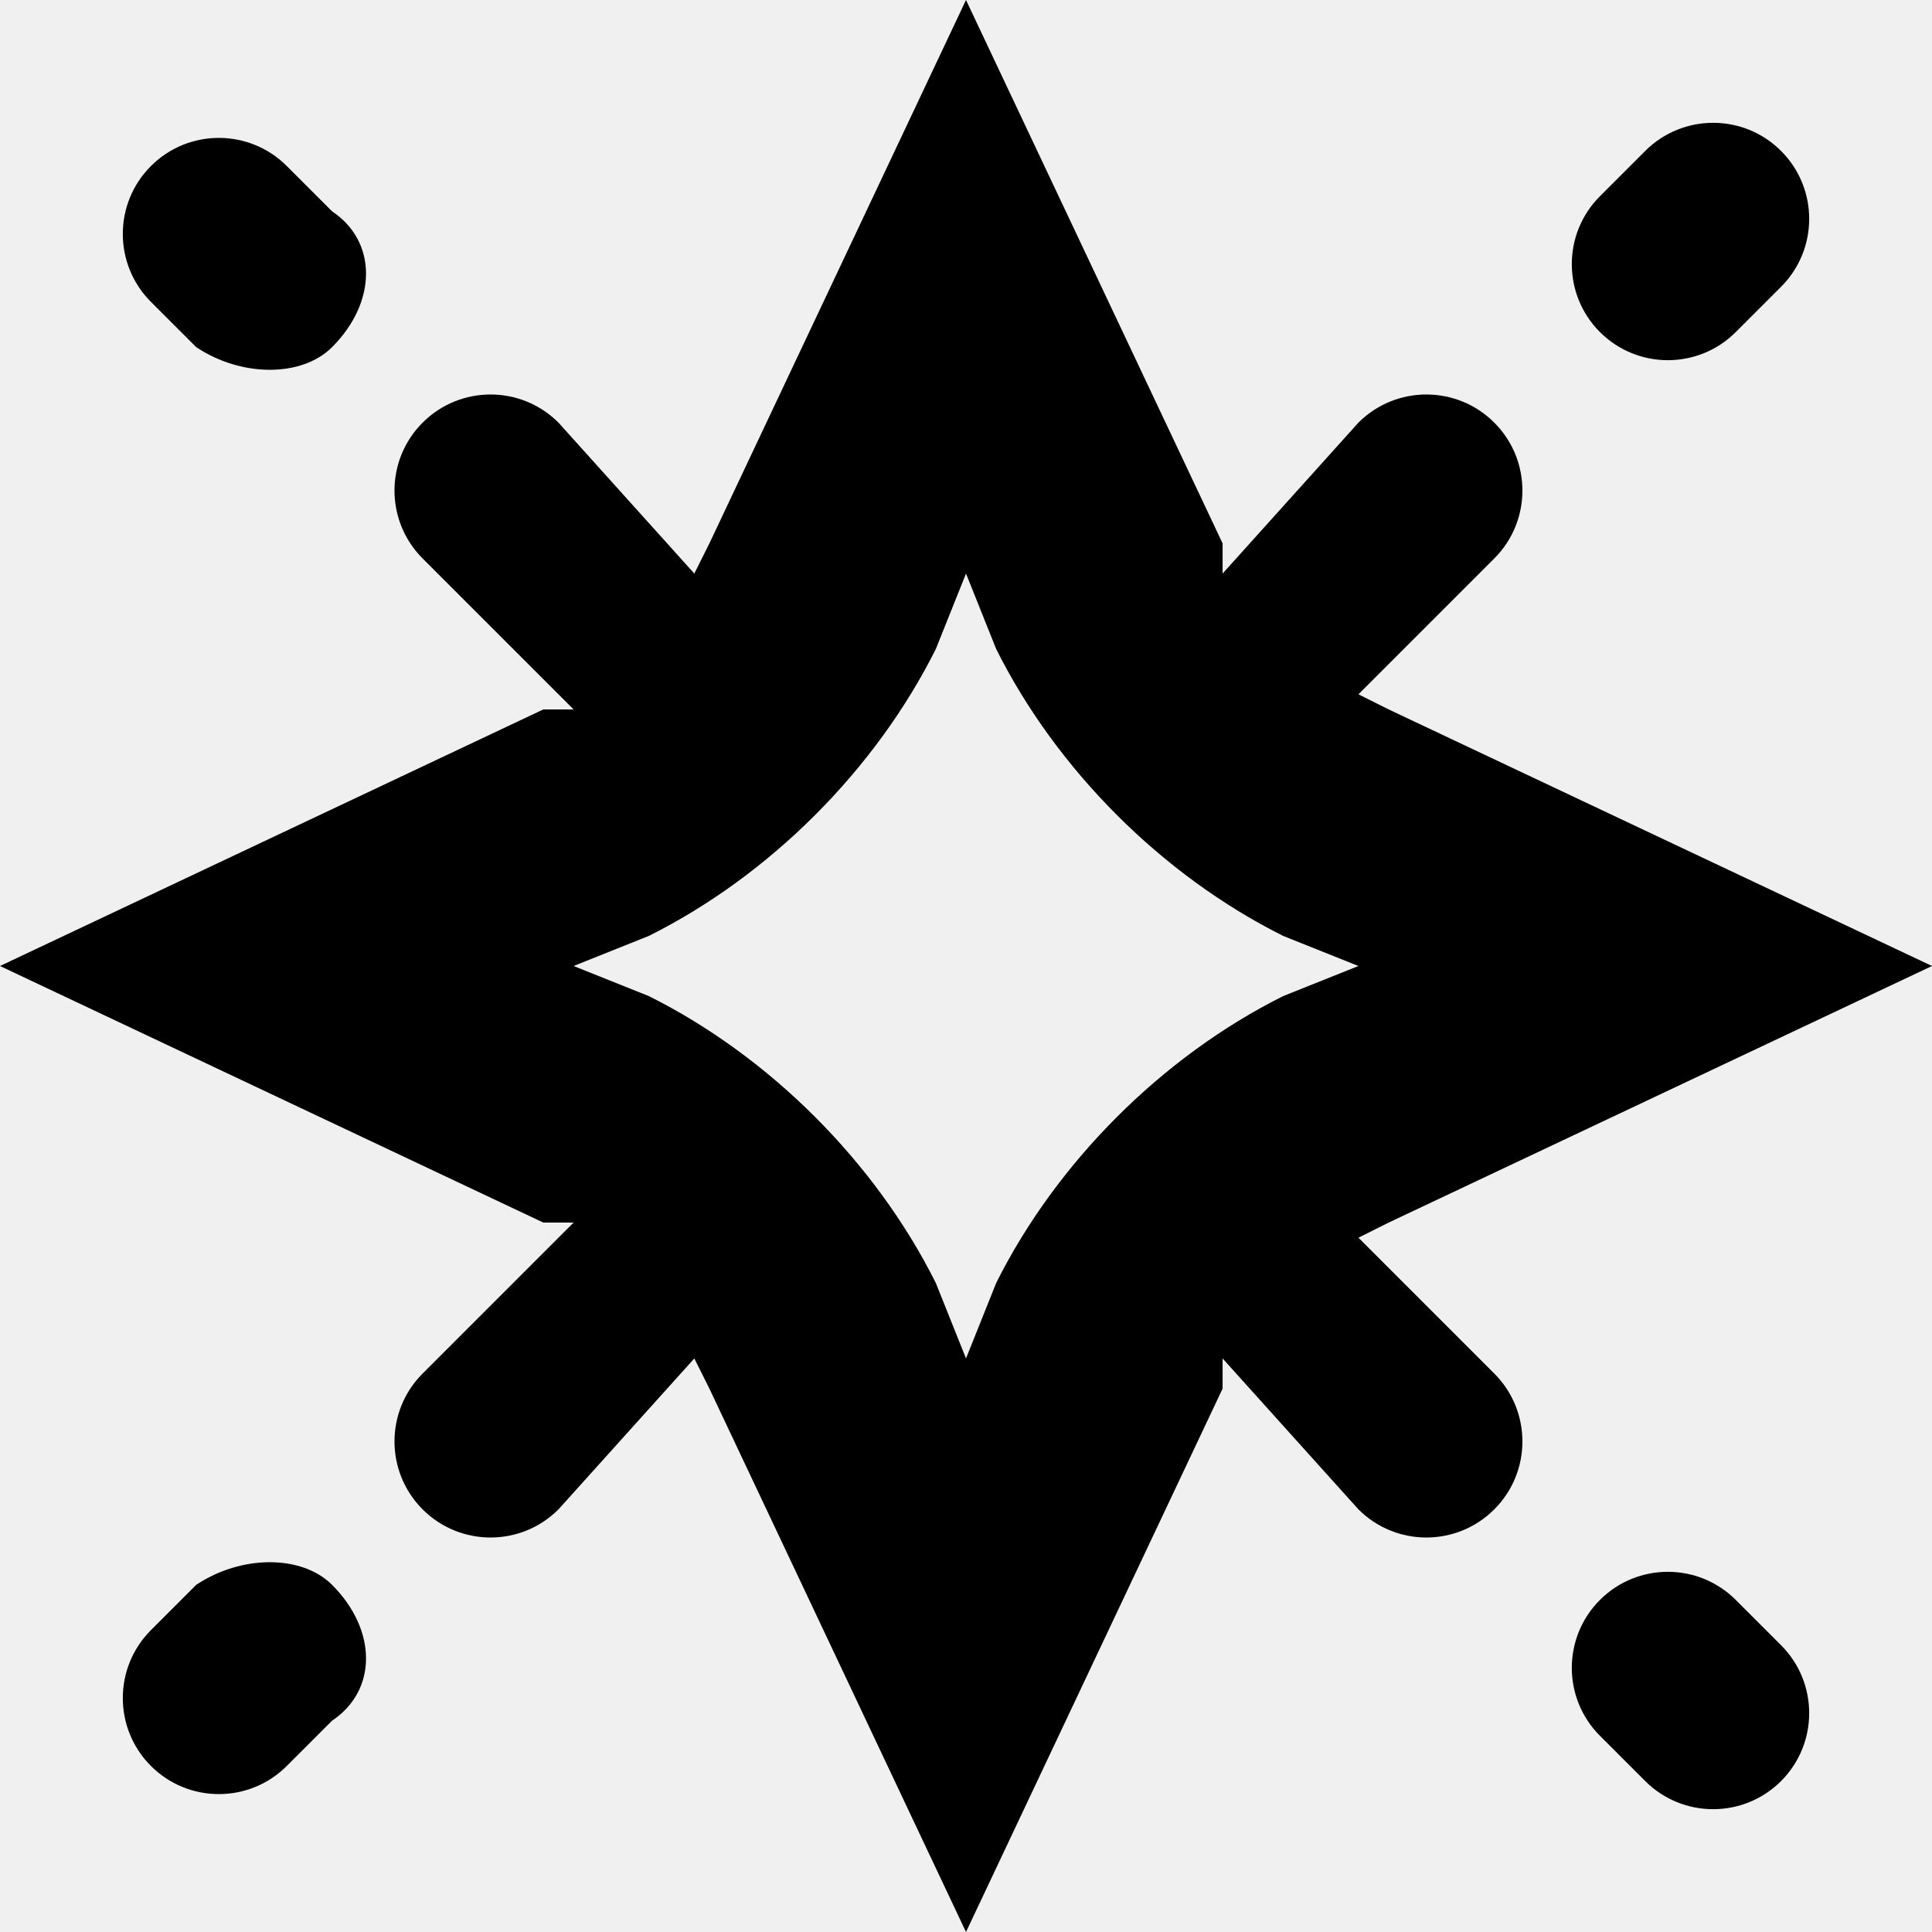
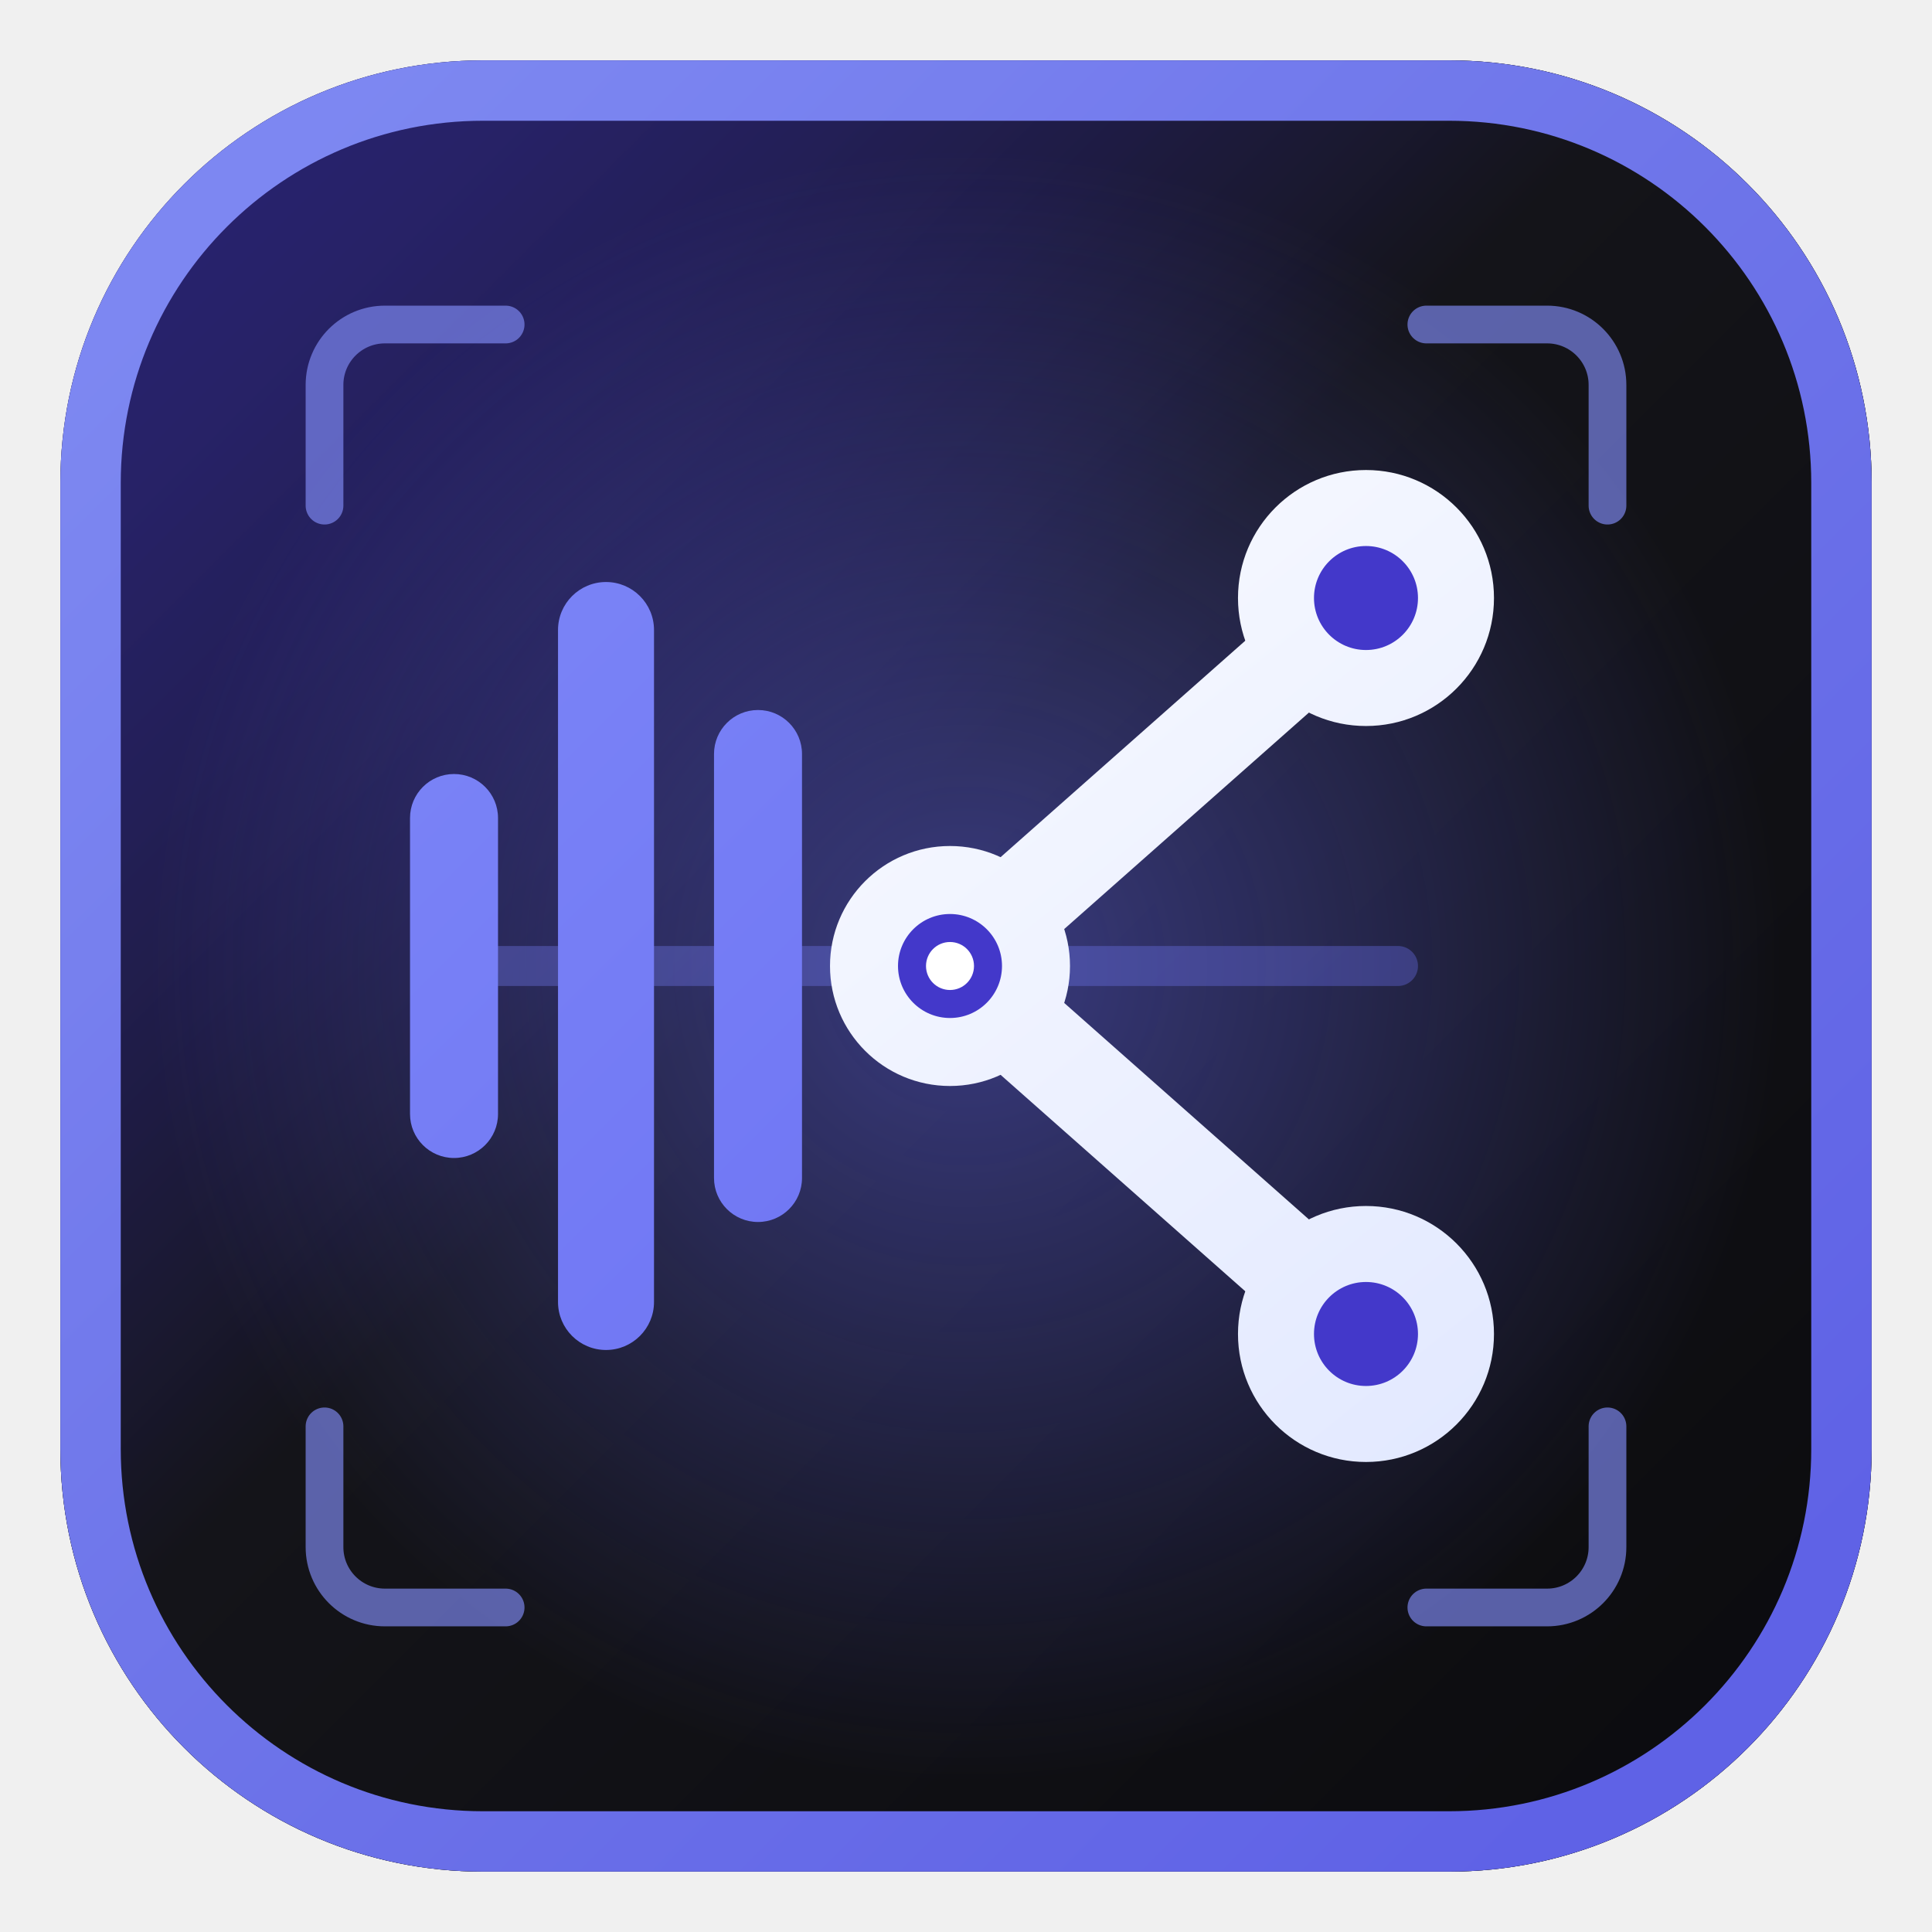
- <svg xmlns="http://www.w3.org/2000/svg" viewBox="0 0 128 128">
-   <path fill-rule="evenodd" d="M81 36 64 0 47 36l-1 2-9-10a6 6 0 0 0-9 9l10 10h-2L0 64l36 17h2L28 91a6 6 0 1 0 9 9l9-10 1 2 17 36 17-36v-2l9 10a6 6 0 1 0 9-9l-9-9 2-1 36-17-36-17-2-1 9-9a6 6 0 1 0-9-9l-9 10v-2Zm-17 2-2 5c-4 8-11 15-19 19l-5 2 5 2c8 4 15 11 19 19l2 5 2-5c4-8 11-15 19-19l5-2-5-2c-8-4-15-11-19-19l-2-5Z" clip-rule="evenodd" />
-   <path d="M118 19a6 6 0 0 0-9-9l-3 3a6 6 0 1 0 9 9l3-3Zm-96 4c-2 2-6 2-9 0l-3-3a6 6 0 1 1 9-9l3 3c3 2 3 6 0 9Zm0 82c-2-2-6-2-9 0l-3 3a6 6 0 1 0 9 9l3-3c3-2 3-6 0-9Zm96 4a6 6 0 0 1-9 9l-3-3a6 6 0 1 1 9-9l3 3Z" />
-   <style>path{fill:#000}@media (prefers-color-scheme:dark){path{fill:#fff}}</style>
+ <svg xmlns="http://www.w3.org/2000/svg" viewBox="0 0 512 512" fill="none">
+   <defs>
+     <linearGradient id="vox-bg" x1="0" y1="0" x2="512" y2="512" gradientUnits="userSpaceOnUse">
+       <stop offset="0%" stop-color="#4338ca" stop-opacity="0.55" />
+       <stop offset="45%" stop-color="#141419" />
+       <stop offset="100%" stop-color="#0a0a0d" />
+     </linearGradient>
+     <linearGradient id="vox-main" x1="64" y1="64" x2="448" y2="448" gradientUnits="userSpaceOnUse">
+       <stop offset="0%" stop-color="#818cf8" />
+       <stop offset="100%" stop-color="#6366f1" />
+     </linearGradient>
+     <linearGradient id="vox-prism" x1="160" y1="100" x2="400" y2="400" gradientUnits="userSpaceOnUse">
+       <stop offset="0%" stop-color="#ffffff" />
+       <stop offset="100%" stop-color="#e0e7ff" />
+     </linearGradient>
+     <radialGradient id="vox-glow" cx="50%" cy="50%" r="50%">
+       <stop offset="0%" stop-color="#6366f1" stop-opacity="0.48" />
+       <stop offset="100%" stop-color="#6366f1" stop-opacity="0" />
+     </radialGradient>
+   </defs>
+   <rect x="16" y="16" width="480" height="480" rx="112" fill="#0a0a0d" />
+   <rect x="16" y="16" width="480" height="480" rx="112" fill="url(#vox-bg)" />
+   <rect x="24" y="24" width="464" height="464" rx="104" stroke="url(#vox-main)" stroke-width="16" stroke-opacity="0.95" />
+   <circle cx="256" cy="256" r="216" fill="url(#vox-glow)" />
+   <path d="M86 134V102C86 93.163 93.163 86 102 86H134" stroke="#818cf8" stroke-width="10" stroke-linecap="round" stroke-opacity="0.65" />
+   <path d="M378 86H410C418.837 86 426 93.163 426 102V134" stroke="#818cf8" stroke-width="10" stroke-linecap="round" stroke-opacity="0.65" />
+   <path d="M86 378V410C86 418.837 93.163 426 102 426H134" stroke="#818cf8" stroke-width="10" stroke-linecap="round" stroke-opacity="0.65" />
+   <path d="M378 426H410C418.837 426 426 418.837 426 410V378" stroke="#818cf8" stroke-width="10" stroke-linecap="round" stroke-opacity="0.65" />
+   <g transform="translate(256 256) scale(1.06) translate(-256 -256)">
+     <line x1="124" y1="256" x2="364" y2="256" stroke="url(#vox-main)" stroke-width="10" stroke-linecap="round" opacity="0.35" />
+     <rect x="117" y="208" width="22" height="96" rx="11" fill="url(#vox-main)" />
+     <rect x="154" y="160" width="24" height="192" rx="12" fill="url(#vox-main)" />
+     <rect x="193" y="192" width="22" height="128" rx="11" fill="url(#vox-main)" />
+     <line x1="252" y1="256" x2="356" y2="164" stroke="url(#vox-prism)" stroke-width="24" stroke-linecap="round" />
+     <line x1="252" y1="256" x2="356" y2="348" stroke="url(#vox-prism)" stroke-width="24" stroke-linecap="round" />
+     <circle cx="252" cy="256" r="30" fill="url(#vox-prism)" />
+     <circle cx="356" cy="164" r="32" fill="url(#vox-prism)" />
+     <circle cx="356" cy="348" r="32" fill="url(#vox-prism)" />
+     <circle cx="252" cy="256" r="13" fill="#4338ca" />
+     <circle cx="356" cy="164" r="13" fill="#4338ca" />
+     <circle cx="356" cy="348" r="13" fill="#4338ca" />
+     <circle cx="252" cy="256" r="6" fill="#ffffff" />
+   </g>
</svg>
